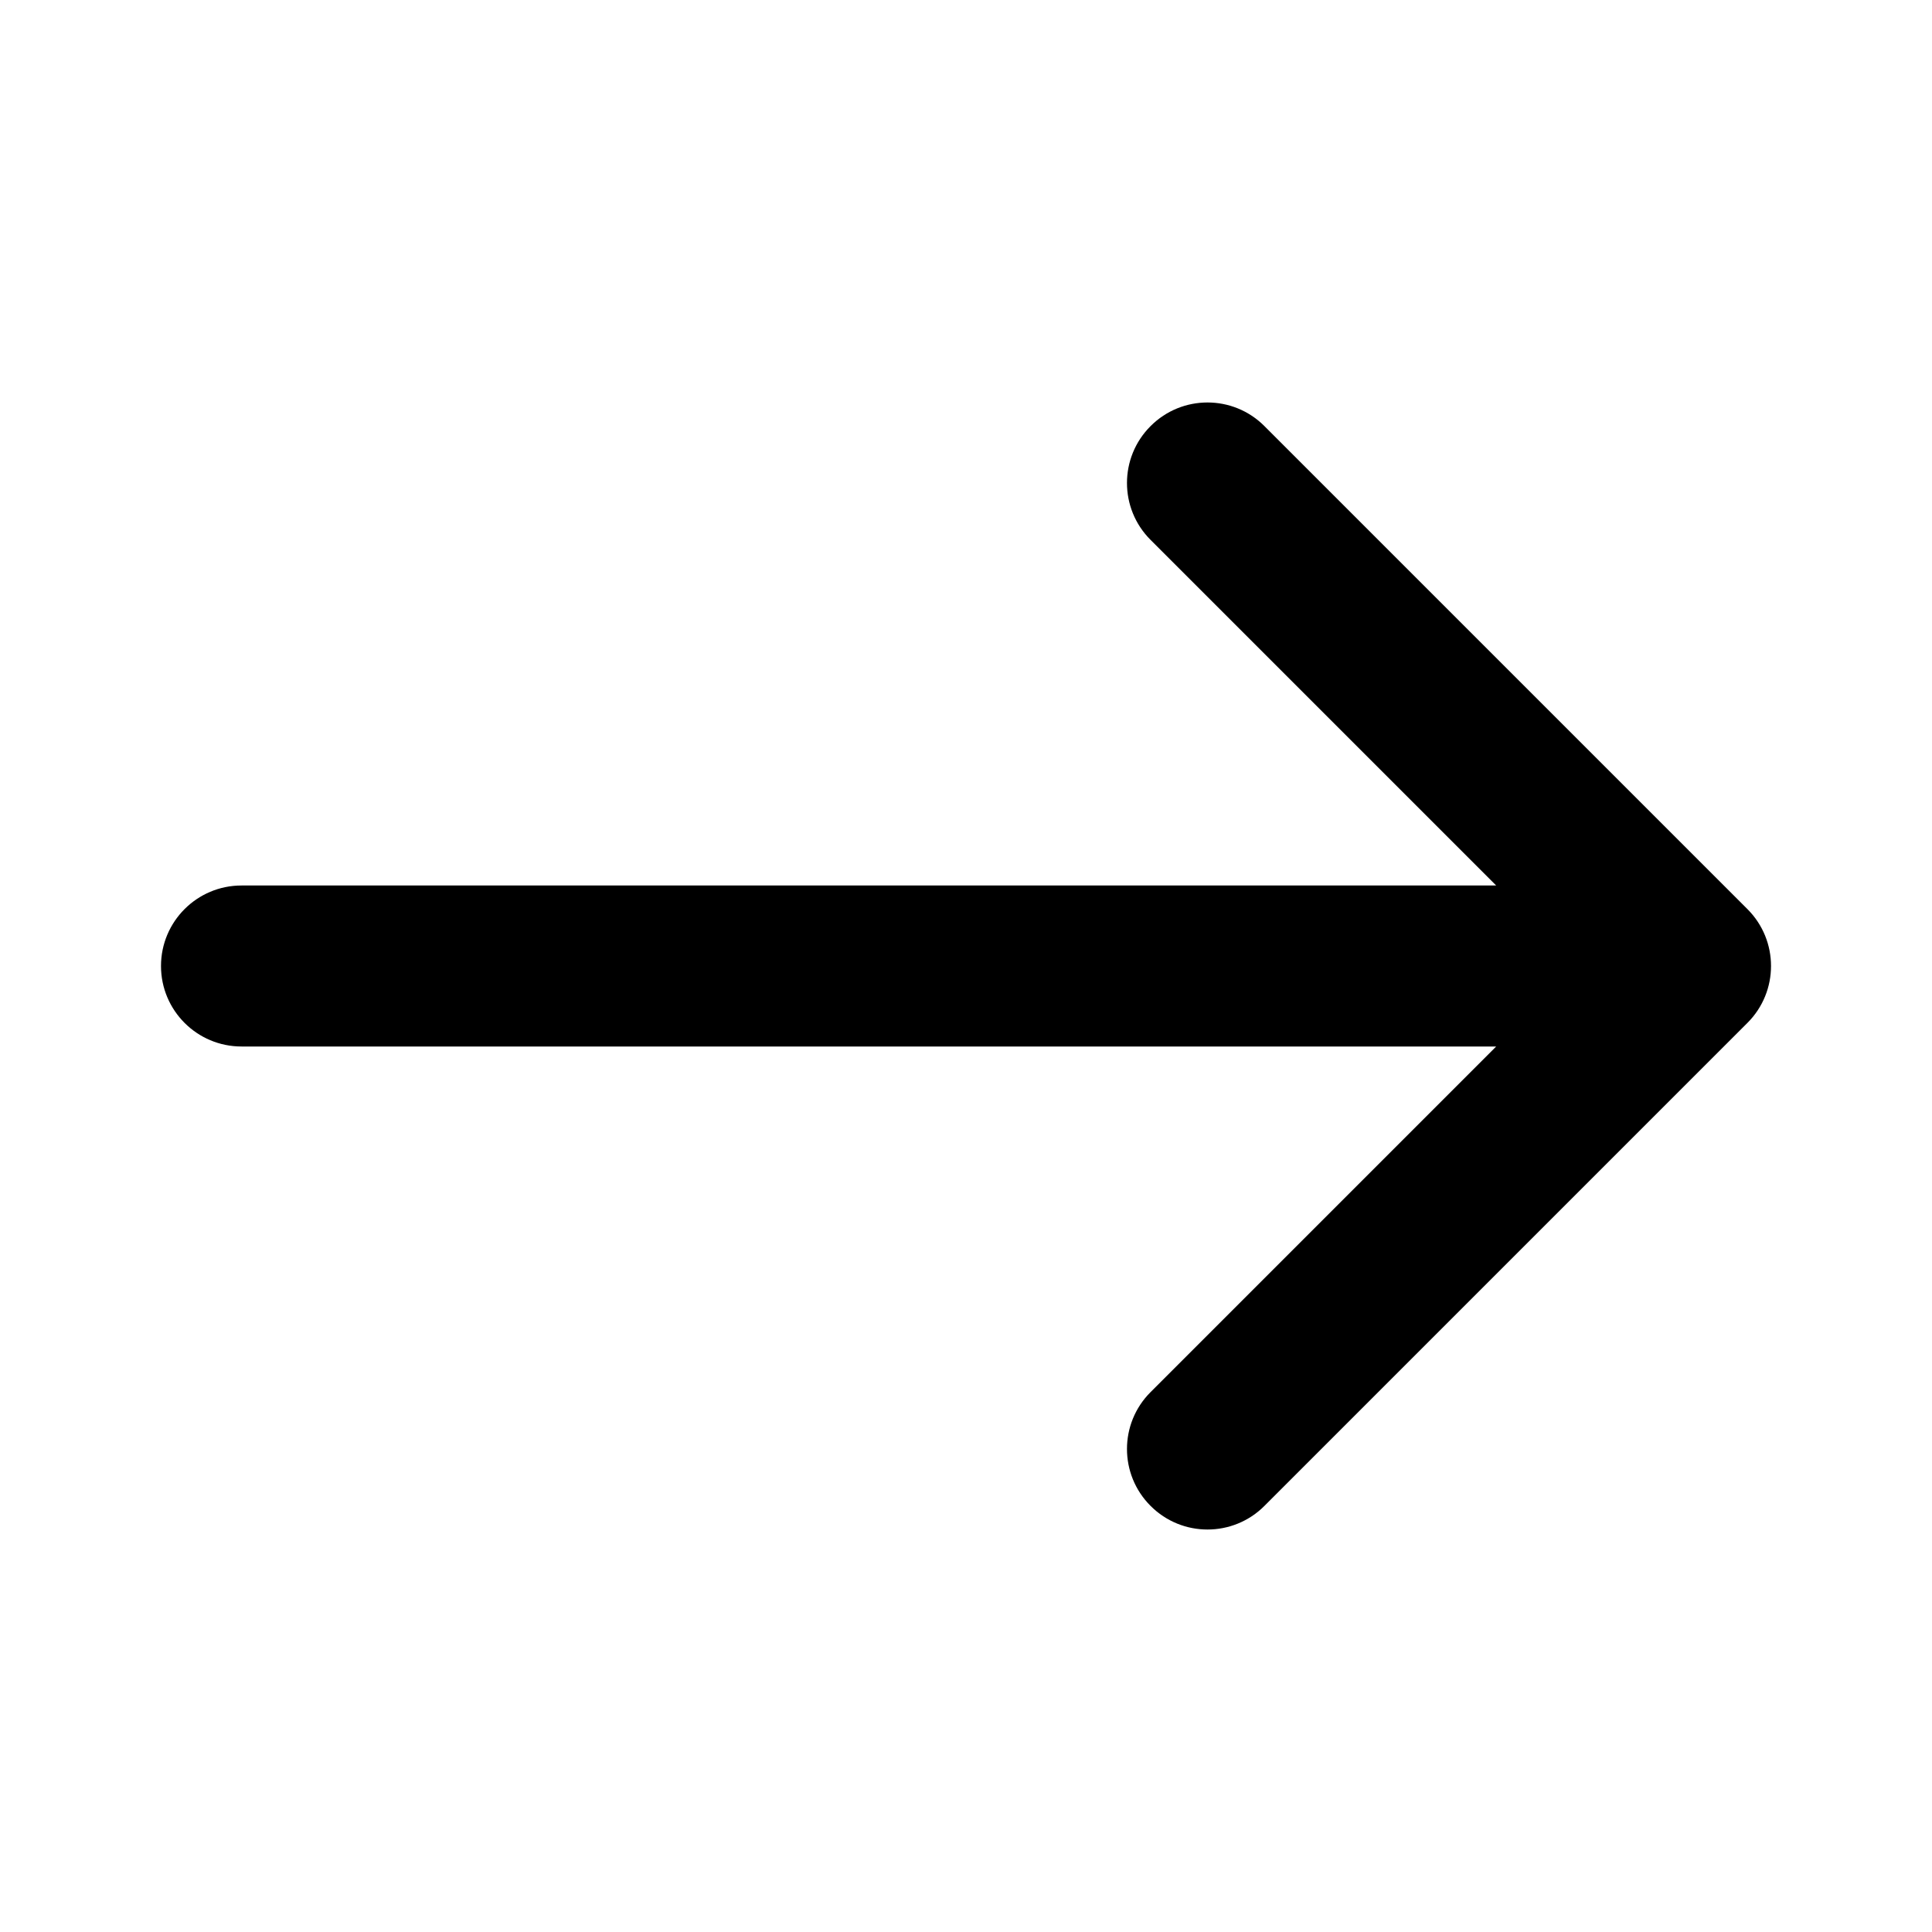
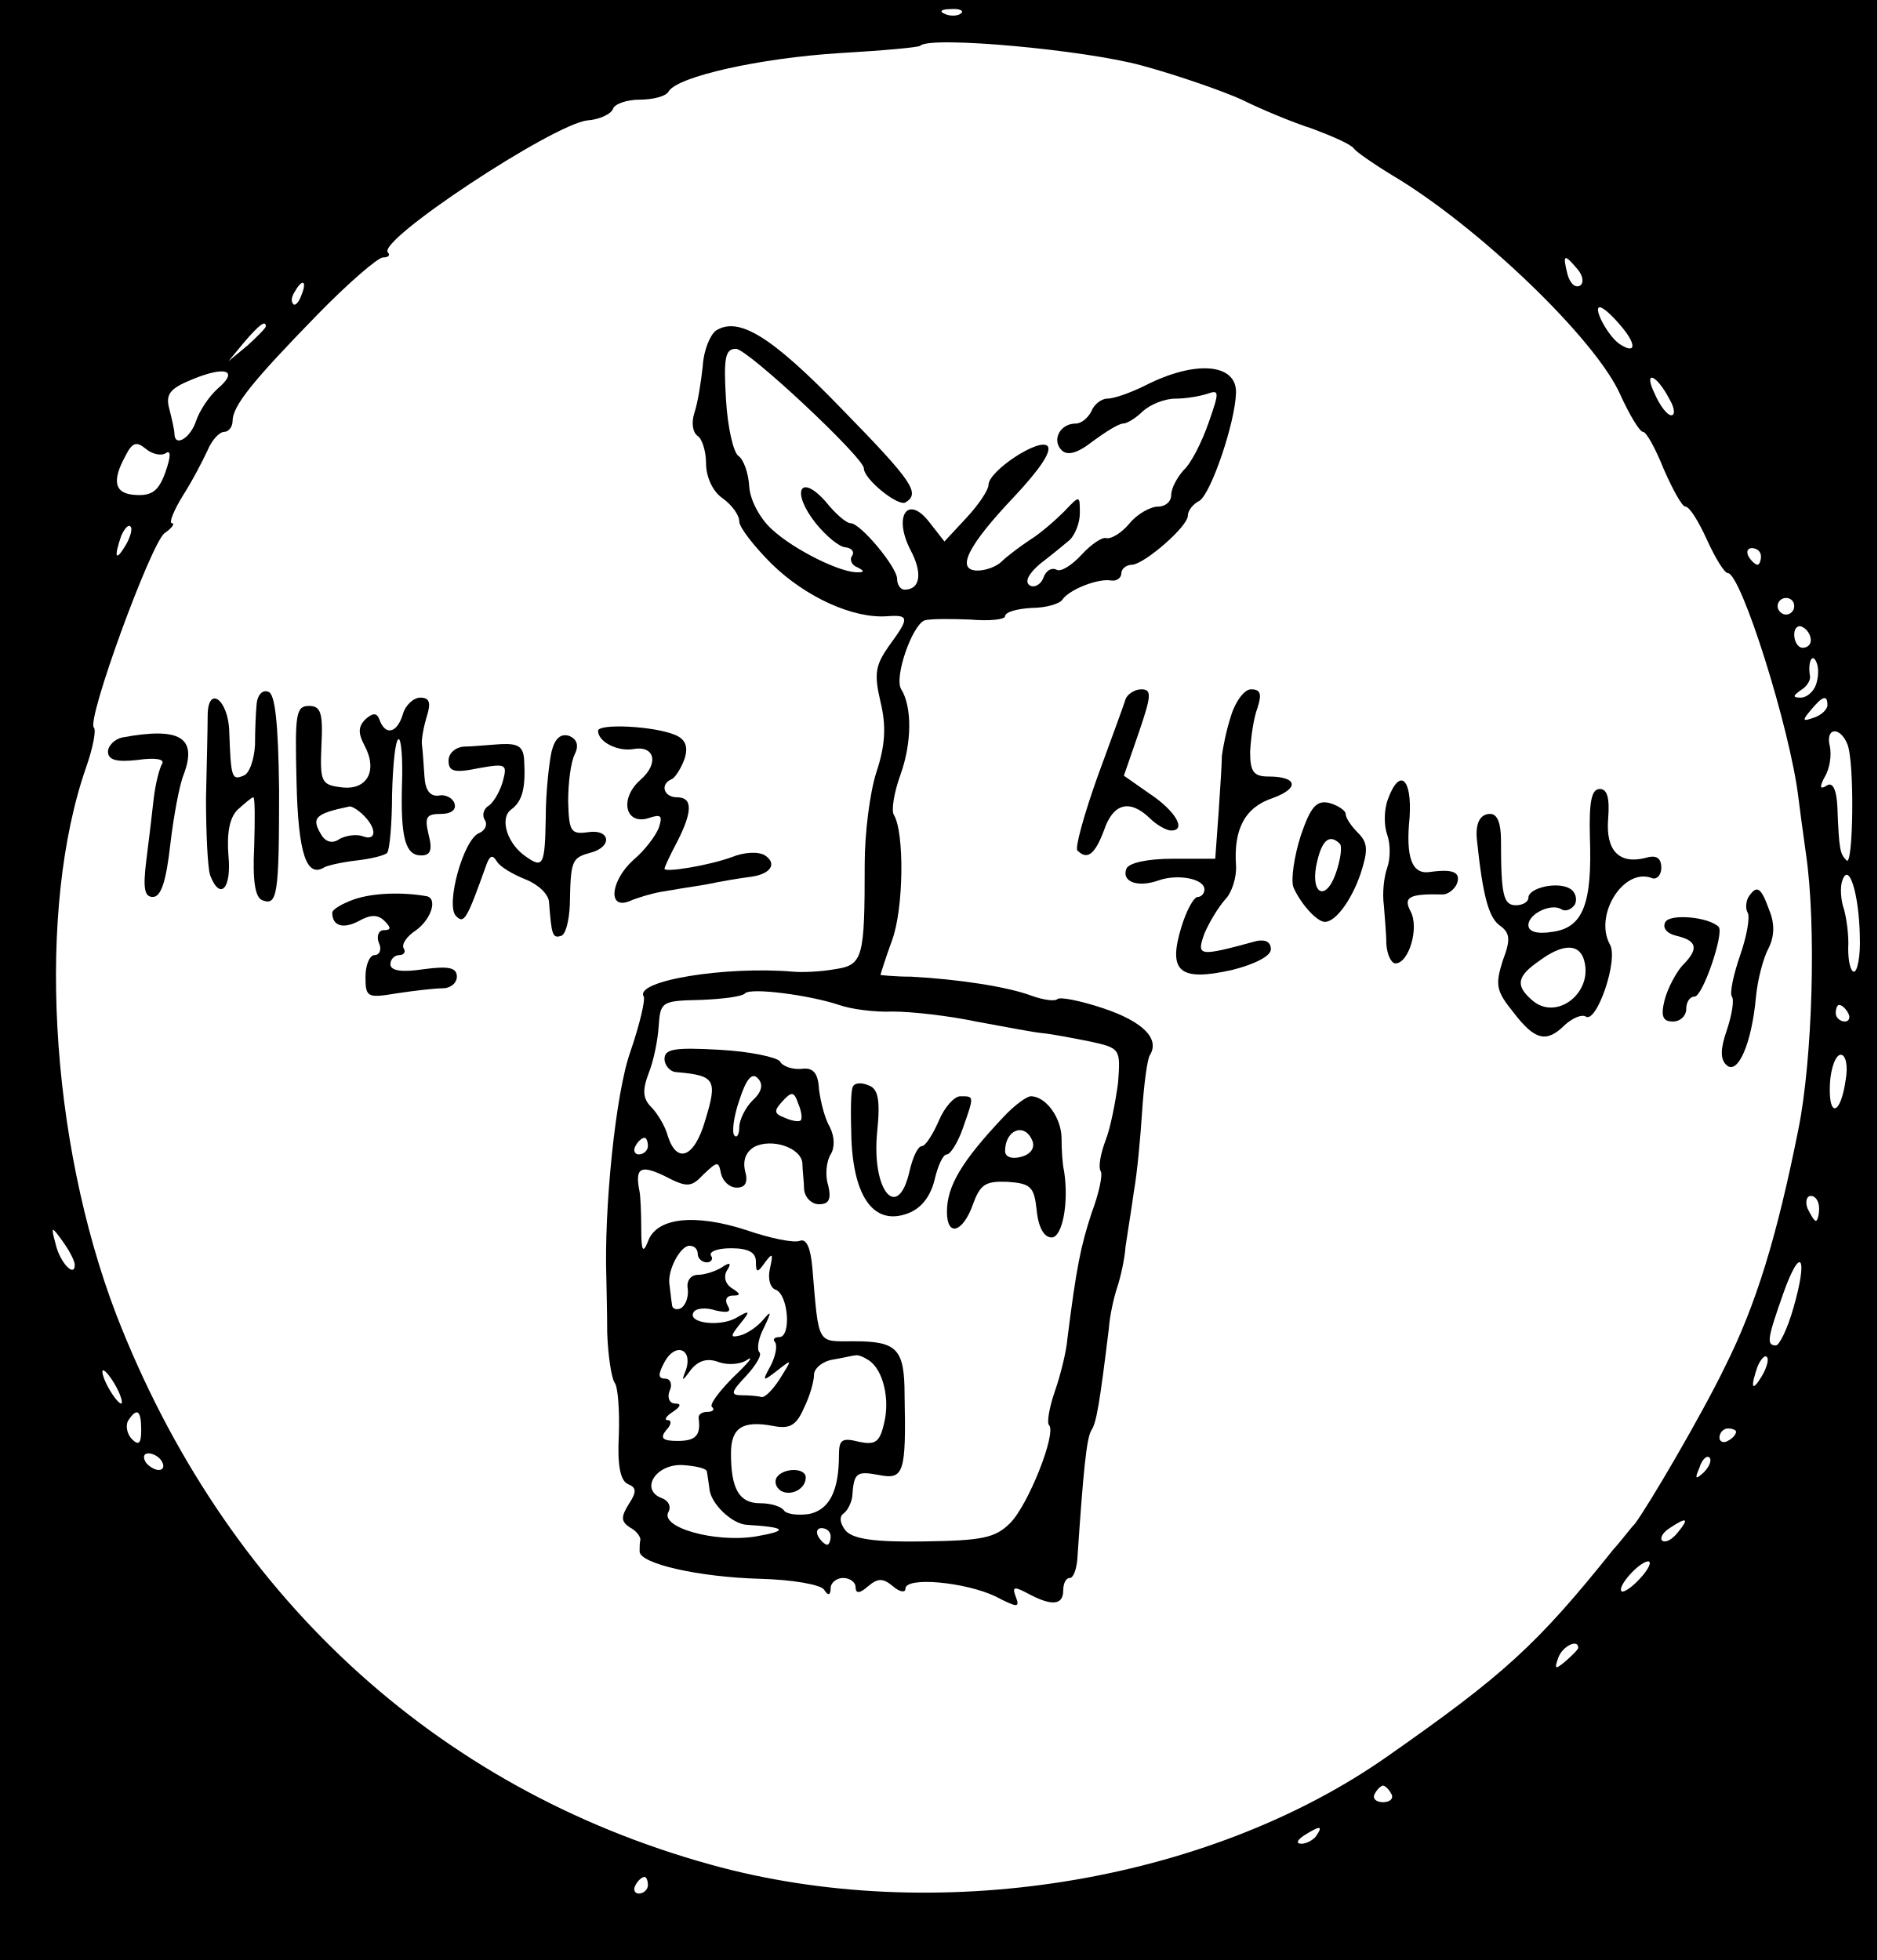
- <svg xmlns="http://www.w3.org/2000/svg" width="24" height="24" viewBox="0 0 24 24" fill="none">
-   <path fill-rule="evenodd" clip-rule="evenodd" d="M14.293 5.293C14.683 4.902 15.317 4.902 15.707 5.293L21.707 11.293C22.098 11.683 22.098 12.317 21.707 12.707L15.707 18.707C15.317 19.098 14.683 19.098 14.293 18.707C13.902 18.317 13.902 17.683 14.293 17.293L18.586 13H3C2.448 13 2 12.552 2 12C2 11.448 2.448 11 3 11H18.586L14.293 6.707C13.902 6.317 13.902 5.683 14.293 5.293Z" fill="black" />
+ <svg xmlns="http://www.w3.org/2000/svg" version="1.0" width="226pt" height="236pt" viewBox="0 0 226 236" preserveAspectRatio="xMidYMid meet">
+   <g transform="translate(0,236) scale(0.1,-0.1)" fill="#000000" stroke="none">
+     <path d="M0 1180 l0 -1180 1130 0 1130 0 0 1180 0 1180 -1130 0 -1130 0 0 -1180z m1157 1164 c-3 -3 -12 -4 -19 -1 -8 3 -5 6 6 6 11 1 17 -2 13 -5z m218 -63 c44 -12 98 -31 120 -41 22 -11 60 -27 85 -35 24 -9 47 -19 50 -24 3 -4 23 -18 46 -32 103 -61 246 -198 275 -265 11 -24 23 -44 27 -44 4 0 15 -20 25 -45 11 -25 22 -45 26 -45 5 0 16 -18 26 -40 10 -22 21 -40 25 -40 16 0 75 -187 85 -270 1 -8 5 -39 9 -67 13 -87 8 -249 -9 -333 -26 -130 -51 -211 -88 -285 -28 -58 -93 -169 -109 -190 -5 -5 -16 -20 -26 -31 -92 -115 -132 -151 -272 -249 -218 -153 -546 -205 -815 -130 -332 92 -585 327 -715 662 -81 212 -96 489 -36 660 8 23 12 44 9 47 -9 9 68 220 85 234 9 6 13 12 9 12 -4 0 2 15 13 33 11 17 24 42 30 55 5 12 14 22 20 22 5 0 10 6 10 13 0 18 23 47 102 128 37 38 73 69 79 69 7 0 9 3 6 6 -14 14 198 154 240 159 15 1 29 8 31 14 2 6 17 11 32 11 16 0 32 4 35 10 11 18 110 40 205 46 52 3 97 7 98 9 12 12 198 -5 267 -24z m524 -245 c7 -8 8 -17 3 -20 -6 -3 -12 3 -15 14 -6 24 -4 25 12 6z m-1536 -31 c-3 -9 -8 -14 -10 -11 -3 3 -2 9 2 15 9 16 15 13 8 -4z m1588 -37 c19 -22 19 -35 0 -23 -14 8 -34 45 -25 45 4 0 15 -10 25 -22z m-1631 -1 c0 -2 -10 -12 -22 -23 l-23 -19 19 23 c18 21 26 27 26 19z m-58 -75 c-11 -10 -22 -27 -26 -39 -7 -21 -26 -32 -26 -15 0 4 -3 17 -6 29 -5 18 0 25 27 36 41 17 57 11 31 -11z m1748 -13 c6 -10 7 -19 2 -19 -5 0 -14 12 -20 26 -14 29 2 24 18 -7z m-1811 -65 c7 5 7 -3 0 -23 -8 -22 -16 -28 -35 -27 -26 1 -30 16 -13 47 8 16 13 18 24 9 8 -7 19 -9 24 -6z m-48 -111 c-12 -20 -14 -14 -5 12 4 9 9 14 11 11 3 -2 0 -13 -6 -23z m1969 -13 c0 -5 -2 -10 -4 -10 -3 0 -8 5 -11 10 -3 6 -1 10 4 10 6 0 11 -4 11 -10z m40 -60 c0 -5 -4 -10 -10 -10 -5 0 -10 5 -10 10 0 6 5 10 10 10 6 0 10 -4 10 -10z m20 -41 c0 -5 -4 -9 -10 -9 -5 0 -10 7 -10 16 0 8 5 12 10 9 6 -3 10 -10 10 -16z m6 -54 c-3 -8 -11 -15 -18 -15 -10 0 -10 2 0 9 7 4 12 12 11 17 -3 17 3 29 8 16 3 -7 2 -19 -1 -27z m14 -24 c0 -5 -7 -12 -16 -15 -14 -5 -15 -4 -4 9 14 17 20 19 20 6z m24 -47 c9 -22 7 -149 -1 -140 -8 8 -9 13 -11 64 -1 22 -6 31 -13 26 -8 -5 -9 -2 -2 11 6 10 8 26 6 36 -6 23 12 25 21 3z m15 -231 c1 -24 -3 -43 -7 -43 -4 0 -7 12 -7 28 1 15 -2 36 -5 47 -4 11 -5 27 -2 35 8 23 20 -17 21 -67z m-14 -93 c3 -5 1 -10 -4 -10 -6 0 -11 5 -11 10 0 6 2 10 4 10 3 0 8 -4 11 -10z m-3 -80 c-6 -43 -21 -47 -19 -5 1 19 7 35 13 35 6 0 9 -13 6 -30z m-32 -155 c0 -8 -2 -15 -4 -15 -2 0 -6 7 -10 15 -3 8 -1 15 4 15 6 0 10 -7 10 -15z m-2100 -68 c0 -16 -18 3 -23 25 -6 22 -5 22 8 4 8 -11 15 -24 15 -29z m2069 -52 c-7 -25 -17 -45 -21 -45 -12 0 -10 9 9 63 21 59 30 44 12 -18z m-38 -82 c-12 -20 -14 -14 -5 12 4 9 9 14 11 11 3 -2 0 -13 -6 -23z m-1981 -13 c6 -11 8 -20 6 -20 -3 0 -10 9 -16 20 -6 11 -8 20 -6 20 3 0 10 -9 16 -20z m30 -52 c0 -16 -3 -19 -11 -11 -6 6 -8 16 -5 22 11 17 16 13 16 -11z m1920 -2 c0 -3 -4 -8 -10 -11 -5 -3 -10 -1 -10 4 0 6 5 11 10 11 6 0 10 -2 10 -4z m-1895 -36 c3 -5 2 -10 -4 -10 -5 0 -13 5 -16 10 -3 6 -2 10 4 10 5 0 13 -4 16 -10z m1856 -13 c-10 -9 -11 -8 -5 6 3 10 9 15 12 12 3 -3 0 -11 -7 -18z m-31 -72 c-7 -9 -15 -13 -19 -10 -3 3 1 10 9 15 21 14 24 12 10 -5z m-45 -55 c-10 -11 -20 -18 -23 -16 -5 6 21 35 32 36 5 0 1 -9 -9 -20z m-75 -84 c0 -2 -7 -9 -15 -16 -13 -11 -14 -10 -9 4 5 14 24 23 24 12z m-225 -176 c3 -5 -1 -10 -10 -10 -9 0 -13 5 -10 10 3 6 8 10 10 10 2 0 7 -4 10 -10z m-90 -50 c-3 -5 -12 -10 -18 -10 -7 0 -6 4 3 10 19 12 23 12 15 0z m-805 -60 c0 -5 -5 -10 -11 -10 -5 0 -7 5 -4 10 3 6 8 10 11 10 2 0 4 -4 4 -10z" />
+     <path d="M862 1962 c-7 -5 -15 -24 -16 -43 -2 -19 -6 -44 -10 -56 -4 -12 -2 -24 4 -28 5 -3 10 -18 10 -33 0 -16 8 -34 20 -42 11 -8 20 -20 20 -28 0 -7 18 -30 39 -51 41 -40 98 -66 139 -63 27 2 27 -2 2 -36 -16 -23 -18 -33 -10 -67 7 -29 6 -52 -5 -85 -8 -25 -14 -74 -14 -110 0 -114 -2 -122 -36 -127 -16 -3 -39 -4 -50 -3 -82 7 -192 -11 -180 -30 2 -4 -5 -34 -16 -66 -18 -50 -32 -190 -29 -274 0 -8 1 -37 1 -65 1 -27 5 -54 9 -60 4 -5 6 -34 5 -63 -2 -37 2 -55 11 -59 10 -4 11 -9 1 -24 -10 -16 -9 -21 1 -28 8 -4 13 -11 13 -15 -1 -3 -1 -10 -1 -14 0 -15 72 -31 145 -33 39 -1 73 -7 77 -13 5 -8 8 -7 8 2 0 6 7 12 15 12 8 0 15 -5 15 -11 0 -8 5 -8 15 1 12 10 18 10 30 0 8 -7 15 -8 15 -3 0 15 72 8 108 -9 27 -14 30 -14 25 -1 -5 13 -2 13 15 4 28 -15 42 -14 42 4 0 8 3 15 8 15 4 0 8 10 9 23 7 104 11 146 17 155 6 9 10 33 21 123 1 15 6 37 10 49 4 12 9 34 10 49 2 14 7 44 10 66 4 22 8 66 10 97 2 31 6 61 9 67 13 20 -8 41 -56 57 -27 9 -52 14 -55 11 -3 -3 -17 -1 -31 4 -29 11 -89 20 -145 23 -20 0 -37 2 -37 2 0 1 6 20 14 42 14 38 15 130 2 151 -3 5 0 26 8 48 14 39 14 82 1 103 -9 14 13 77 28 83 7 2 31 2 55 1 23 -2 42 0 42 4 0 5 14 9 32 10 17 0 34 5 37 10 8 12 43 26 59 23 6 -1 12 3 12 9 0 5 6 10 13 10 15 1 67 46 67 59 0 6 6 14 14 18 14 9 43 94 44 130 1 35 -48 40 -109 9 -18 -9 -38 -16 -46 -16 -7 0 -16 -7 -19 -15 -4 -8 -12 -15 -19 -15 -19 0 -29 -20 -17 -32 7 -7 19 -4 38 11 15 11 31 21 36 21 5 0 16 7 24 15 9 8 26 15 39 15 13 0 30 3 39 6 14 5 14 2 1 -35 -8 -23 -21 -49 -30 -57 -8 -9 -15 -22 -15 -30 0 -8 -7 -14 -16 -14 -9 0 -25 -9 -34 -20 -10 -12 -22 -19 -28 -18 -5 2 -19 -8 -30 -20 -12 -13 -25 -21 -30 -18 -6 3 -13 -1 -16 -10 -3 -8 -11 -12 -16 -9 -7 4 -2 14 12 26 13 10 29 23 36 29 6 6 12 20 12 32 0 22 0 22 -19 2 -10 -10 -28 -26 -41 -34 -12 -8 -28 -20 -34 -26 -6 -6 -19 -11 -29 -11 -27 0 -12 30 44 89 30 32 46 55 40 61 -10 10 -71 -30 -71 -47 0 -6 -12 -24 -27 -40 l-26 -28 -18 23 c-26 34 -44 8 -23 -33 15 -28 12 -48 -7 -48 -5 0 -9 6 -9 13 0 14 -44 67 -56 67 -5 0 -18 11 -30 26 -31 35 -42 12 -12 -26 13 -16 29 -29 36 -29 7 -1 11 -5 8 -10 -4 -5 0 -12 6 -14 8 -4 9 -6 2 -6 -20 -2 -78 27 -104 51 -15 13 -27 36 -28 52 -1 17 -7 33 -13 37 -6 4 -13 34 -15 68 -3 50 -1 61 12 61 14 0 154 -131 154 -144 0 -13 41 -46 50 -41 18 11 10 24 -77 113 -85 88 -124 111 -151 94z m148 -812 c14 -5 43 -9 65 -8 22 0 67 -5 100 -12 33 -6 69 -13 80 -14 11 -1 37 -6 57 -10 37 -8 37 -9 34 -50 -3 -22 -9 -54 -15 -69 -6 -16 -9 -32 -6 -37 3 -4 -2 -27 -11 -51 -13 -40 -18 -64 -29 -151 -1 -14 -8 -43 -15 -63 -7 -20 -10 -39 -7 -41 9 -10 -25 -96 -47 -118 -18 -18 -34 -21 -104 -22 -60 -1 -85 3 -94 13 -7 9 -8 17 -2 21 5 4 9 13 10 20 2 29 5 31 32 26 30 -6 33 2 31 96 0 56 -9 65 -61 65 -45 0 -42 -6 -50 88 -2 24 -7 36 -15 33 -7 -3 -36 3 -65 13 -62 20 -108 15 -118 -14 -6 -15 -8 -11 -8 15 0 19 -1 40 -2 45 -6 29 1 33 30 19 27 -14 32 -14 47 2 17 16 18 16 21 1 2 -9 10 -17 19 -17 10 0 14 6 10 20 -3 13 1 23 11 29 21 11 57 -1 58 -20 0 -8 2 -22 2 -31 1 -10 9 -18 18 -18 12 0 15 6 11 23 -4 12 -2 29 3 37 5 8 5 21 -1 33 -6 10 -11 30 -13 45 -1 20 -7 27 -21 25 -11 -1 -23 3 -26 9 -4 5 -36 12 -73 14 -54 3 -66 1 -66 -11 0 -8 7 -16 15 -16 46 -4 49 -9 34 -58 -13 -45 -34 -53 -45 -19 -3 12 -13 28 -20 35 -10 10 -11 20 -3 41 6 15 11 40 12 57 2 29 4 30 50 31 26 1 51 4 54 8 7 7 77 -2 113 -14z m-104 -115 c-9 -9 -16 -24 -16 -32 0 -9 -3 -14 -6 -10 -3 3 -1 22 6 42 8 25 15 34 22 27 7 -7 6 -16 -6 -27z m58 -24 c-2 -2 -10 -1 -19 3 -13 5 -14 8 -3 20 11 12 14 12 19 -3 4 -9 5 -18 3 -20z m-184 -31 c0 -5 -5 -10 -11 -10 -5 0 -7 5 -4 10 3 6 8 10 11 10 2 0 4 -4 4 -10z m60 -130 c0 -5 5 -10 11 -10 5 0 8 4 5 8 -3 5 8 9 24 9 21 0 30 -5 30 -16 0 -14 2 -14 11 -1 9 12 10 11 6 -7 -3 -12 0 -24 7 -26 15 -6 19 -57 4 -57 -6 0 -8 -3 -5 -6 3 -4 1 -16 -5 -28 -11 -20 -10 -20 8 -6 18 14 18 14 3 -10 -9 -14 -19 -24 -23 -22 -3 1 -14 2 -23 2 -14 0 -13 4 5 23 12 13 20 26 16 29 -3 4 -1 17 6 30 9 19 9 21 -2 8 -7 -8 -19 -16 -27 -18 -12 -3 -12 -1 0 14 13 16 12 17 -5 7 -20 -11 -59 -6 -51 7 3 5 15 6 27 2 14 -3 19 -2 14 6 -4 7 -1 12 6 12 10 0 10 2 -1 9 -8 5 -10 14 -6 21 6 9 4 11 -6 4 -8 -5 -21 -9 -29 -9 -8 0 -14 -7 -12 -17 1 -9 -2 -19 -8 -23 -5 -3 -11 -1 -11 4 -1 6 -2 17 -3 24 -3 17 13 47 24 47 6 0 10 -4 10 -10z m-14 -139 c-6 -15 -5 -15 6 0 9 11 20 14 33 9 11 -4 27 -3 35 3 8 5 1 -4 -17 -21 -17 -17 -29 -33 -26 -36 4 -3 1 -6 -5 -6 -7 0 -11 -3 -11 -7 3 -21 -3 -28 -25 -28 -18 0 -22 3 -14 13 6 6 7 12 2 12 -5 0 -2 5 6 10 9 6 11 10 3 10 -7 0 -10 7 -7 15 4 8 1 15 -5 15 -9 0 -9 5 -1 20 13 24 34 16 26 -9z m220 11 c17 -11 26 -47 18 -77 -5 -22 -11 -25 -30 -21 -20 5 -24 3 -24 -16 0 -44 -12 -66 -36 -71 -14 -2 -27 0 -30 4 -3 5 -16 9 -29 9 -25 0 -35 17 -35 60 0 31 14 40 51 33 20 -4 28 1 37 22 7 14 12 32 12 40 0 7 10 16 23 18 12 2 24 5 27 5 3 1 10 -2 16 -6z m-195 -134 c1 -5 2 -14 3 -20 1 -18 27 -43 45 -44 48 -3 51 -7 11 -14 -49 -8 -117 11 -105 30 3 6 0 13 -8 16 -27 10 -8 41 24 40 16 -1 30 -4 30 -8z m149 -78 c0 -5 -2 -10 -4 -10 -3 0 -8 5 -11 10 -3 6 -1 10 4 10 6 0 11 -4 11 -10z" />
+     <path d="M1027 1052 c-3 -4 -3 -32 -2 -64 3 -71 28 -104 68 -89 16 6 27 20 32 40 4 17 10 31 15 31 4 0 13 14 19 31 14 40 14 39 -3 39 -7 0 -19 -13 -26 -30 -7 -16 -16 -30 -20 -30 -5 0 -11 -13 -15 -30 -14 -62 -46 -24 -39 47 4 39 1 52 -10 56 -9 4 -17 3 -19 -1z" />
+     <path d="M1208 1015 c-50 -53 -68 -83 -68 -114 0 -31 19 -25 31 8 9 25 15 29 42 28 28 -2 32 -6 35 -34 2 -21 9 -33 18 -33 13 0 21 42 15 80 -2 8 -3 26 -3 39 0 25 -19 51 -37 51 -5 0 -20 -11 -33 -25z m35 -29 c3 -8 -2 -16 -14 -19 -11 -3 -19 0 -19 7 0 26 24 35 33 12z" />
+     <path d="M935 581 c-3 -5 -1 -12 5 -16 12 -7 30 2 30 16 0 12 -27 12 -35 0z" />
+     <path d="M309 1513 c-1 -10 -2 -32 -2 -50 -1 -18 -7 -35 -14 -37 -14 -6 -15 -2 -17 53 -1 39 -26 57 -26 19 0 -13 -1 -57 -2 -99 0 -42 2 -84 5 -93 12 -31 26 -16 22 24 -2 26 1 45 11 55 9 8 17 15 19 15 2 0 2 -27 1 -60 -2 -40 1 -61 10 -64 18 -7 20 7 20 133 -1 82 -5 116 -13 118 -7 3 -13 -4 -14 -14z" />
+     <path d="M1355 1518 c-2 -7 -18 -50 -34 -94 -16 -45 -27 -85 -24 -88 12 -12 21 -5 32 24 11 33 31 38 55 15 8 -8 20 -15 26 -15 19 0 5 24 -27 45 l-30 21 18 52 c15 44 16 52 3 52 -8 0 -17 -6 -19 -12z" />
+     <path d="M1482 1498 c-6 -18 -10 -40 -11 -48 0 -8 -2 -40 -4 -69 l-4 -55 -51 0 c-31 0 -53 -5 -56 -12 -6 -16 14 -23 39 -14 23 8 55 2 55 -11 0 -5 -4 -9 -8 -9 -5 0 -14 -17 -20 -37 -16 -53 -2 -65 61 -51 28 7 47 17 47 25 0 9 -7 12 -17 10 -70 -19 -73 -19 -63 9 6 14 17 32 25 41 8 8 14 27 13 41 -3 44 11 70 44 81 33 12 30 26 -5 26 -18 0 -22 6 -22 30 1 17 4 40 9 53 5 16 4 22 -8 22 -8 0 -19 -15 -24 -32z" />
+     <path d="M485 1500 c-7 -23 -21 -26 -28 -7 -3 9 -8 9 -17 1 -9 -9 -9 -17 -1 -32 16 -30 3 -54 -28 -50 -24 3 -26 6 -24 51 2 39 -1 47 -15 47 -16 0 -17 -10 -15 -92 2 -86 12 -116 34 -102 4 2 21 6 39 8 17 2 33 6 36 9 3 3 6 35 6 71 1 36 4 66 8 66 3 0 5 -24 4 -52 -2 -67 4 -88 23 -88 11 0 14 6 9 25 -5 21 -3 25 15 25 12 0 19 5 16 13 -2 6 -11 11 -19 9 -10 -1 -16 6 -17 23 -1 14 -2 31 -3 38 -1 6 2 22 6 35 5 16 3 22 -8 22 -8 0 -18 -9 -21 -20z m-47 -122 c16 -16 15 -31 -1 -25 -8 3 -20 1 -28 -3 -8 -6 -16 -4 -21 3 -14 22 -10 27 33 36 3 0 10 -4 17 -11z" />
+     <path d="M720 1480 c0 -13 23 -25 42 -22 26 5 32 -17 9 -37 -26 -23 -18 -55 10 -46 15 5 17 3 12 -12 -4 -10 -17 -27 -30 -38 -28 -25 -32 -61 -5 -50 9 4 26 9 37 11 11 2 36 6 55 9 19 4 43 8 52 9 26 3 34 16 19 26 -8 5 -25 4 -40 -2 -27 -10 -81 -19 -81 -14 0 2 7 17 15 32 19 37 19 54 0 54 -16 0 -21 16 -6 22 4 2 11 13 15 24 5 15 1 24 -11 29 -26 11 -93 14 -93 5z" />
+     <path d="M147 1472 c-9 -2 -17 -10 -17 -17 0 -10 10 -13 36 -10 21 3 33 1 29 -5 -3 -5 -8 -24 -10 -42 -2 -18 -6 -52 -9 -75 -4 -33 -2 -43 8 -43 10 0 16 19 21 63 4 34 11 72 16 84 17 45 -4 58 -74 45z" />
+     <path d="M664 1455 c-3 -14 -7 -49 -7 -80 -1 -56 -3 -61 -23 -47 -23 15 -33 46 -19 57 14 10 18 26 16 60 -1 16 -7 20 -28 19 -16 -1 -36 -3 -45 -3 -10 -1 -18 -8 -18 -17 0 -13 7 -15 36 -9 34 6 35 5 29 -17 -4 -13 -12 -26 -18 -29 -5 -4 -7 -11 -3 -17 3 -5 0 -12 -7 -15 -19 -7 -41 -87 -28 -100 10 -10 13 -4 37 63 4 10 7 11 12 3 4 -7 20 -16 35 -22 15 -6 28 -18 28 -28 3 -38 4 -43 14 -40 6 1 10 18 11 37 1 53 2 57 24 63 28 7 25 29 -2 25 -21 -3 -23 1 -24 37 0 22 3 47 8 57 5 10 3 18 -7 22 -10 3 -17 -3 -21 -19z" />
+     <path d="M1671 1398 c-5 -13 -5 -32 -1 -43 4 -11 4 -29 0 -40 -4 -11 -6 -31 -4 -45 1 -14 3 -35 3 -47 1 -13 6 -23 11 -23 16 0 29 43 18 63 -9 17 -1 21 39 20 6 0 14 6 17 13 5 14 -5 18 -33 14 -21 -3 -29 17 -24 66 3 47 -12 60 -26 22z" />
+     <path d="M1914 1353 c3 -81 -8 -110 -45 -115 -18 -3 -29 0 -29 8 0 14 28 27 40 19 5 -3 12 0 16 6 3 6 1 15 -6 19 -15 9 -50 1 -50 -11 0 -5 -7 -9 -15 -9 -15 0 -18 12 -18 78 0 20 -4 32 -13 32 -12 0 -18 -11 -16 -31 7 -67 14 -93 27 -103 13 -9 14 -17 4 -43 -9 -29 -8 -36 13 -62 26 -34 40 -37 62 -15 9 8 20 13 25 10 13 -9 40 69 29 87 -19 35 16 92 50 80 6 -3 12 3 12 12 0 12 -6 16 -19 12 -32 -8 -48 9 -45 47 2 25 -1 36 -10 36 -10 0 -13 -15 -12 -57z m-8 -146 c15 -41 -33 -79 -63 -50 -19 17 -16 28 10 46 27 20 46 21 53 4z" />
+     <path d="M1566 1354 c-8 -25 -12 -53 -9 -62 8 -19 28 -42 38 -42 13 0 32 26 43 58 9 28 9 37 -3 49 -8 8 -15 18 -15 23 0 4 -9 10 -19 13 -16 4 -23 -4 -35 -39z m47 -10 c3 -3 1 -19 -5 -36 -13 -36 -32 -23 -22 16 6 25 15 32 27 20z" />
+     <path d="M426 1277 c-14 -5 -26 -12 -26 -16 0 -16 13 -20 32 -10 14 8 23 8 31 0 8 -8 8 -11 -1 -11 -6 0 -9 -7 -6 -15 4 -8 1 -15 -5 -15 -6 0 -11 -12 -11 -26 0 -25 2 -26 38 -20 20 3 45 6 55 6 9 0 17 6 17 14 0 11 -10 13 -40 9 -26 -4 -40 -2 -40 6 0 6 5 11 11 11 5 0 8 4 5 8 -3 5 4 15 15 22 19 14 26 39 12 41 -29 5 -64 4 -87 -4z" />
+     <path d="M2105 1280 c-3 -5 -4 -14 -1 -19 3 -5 -1 -28 -9 -51 -8 -23 -13 -46 -10 -50 3 -4 0 -22 -6 -40 -8 -23 -8 -35 -1 -42 14 -14 31 26 36 82 2 21 9 47 15 58 7 14 8 29 1 46 -10 28 -15 31 -25 16z" />
+     <path d="M2005 1250 c-4 -7 1 -14 14 -17 25 -6 26 -16 6 -36 -7 -8 -17 -26 -21 -41 -5 -20 -2 -26 10 -26 9 0 16 7 16 15 0 8 4 15 10 15 10 0 36 77 29 84 -12 12 -58 16 -64 6z" />
+   </g>
</svg>
